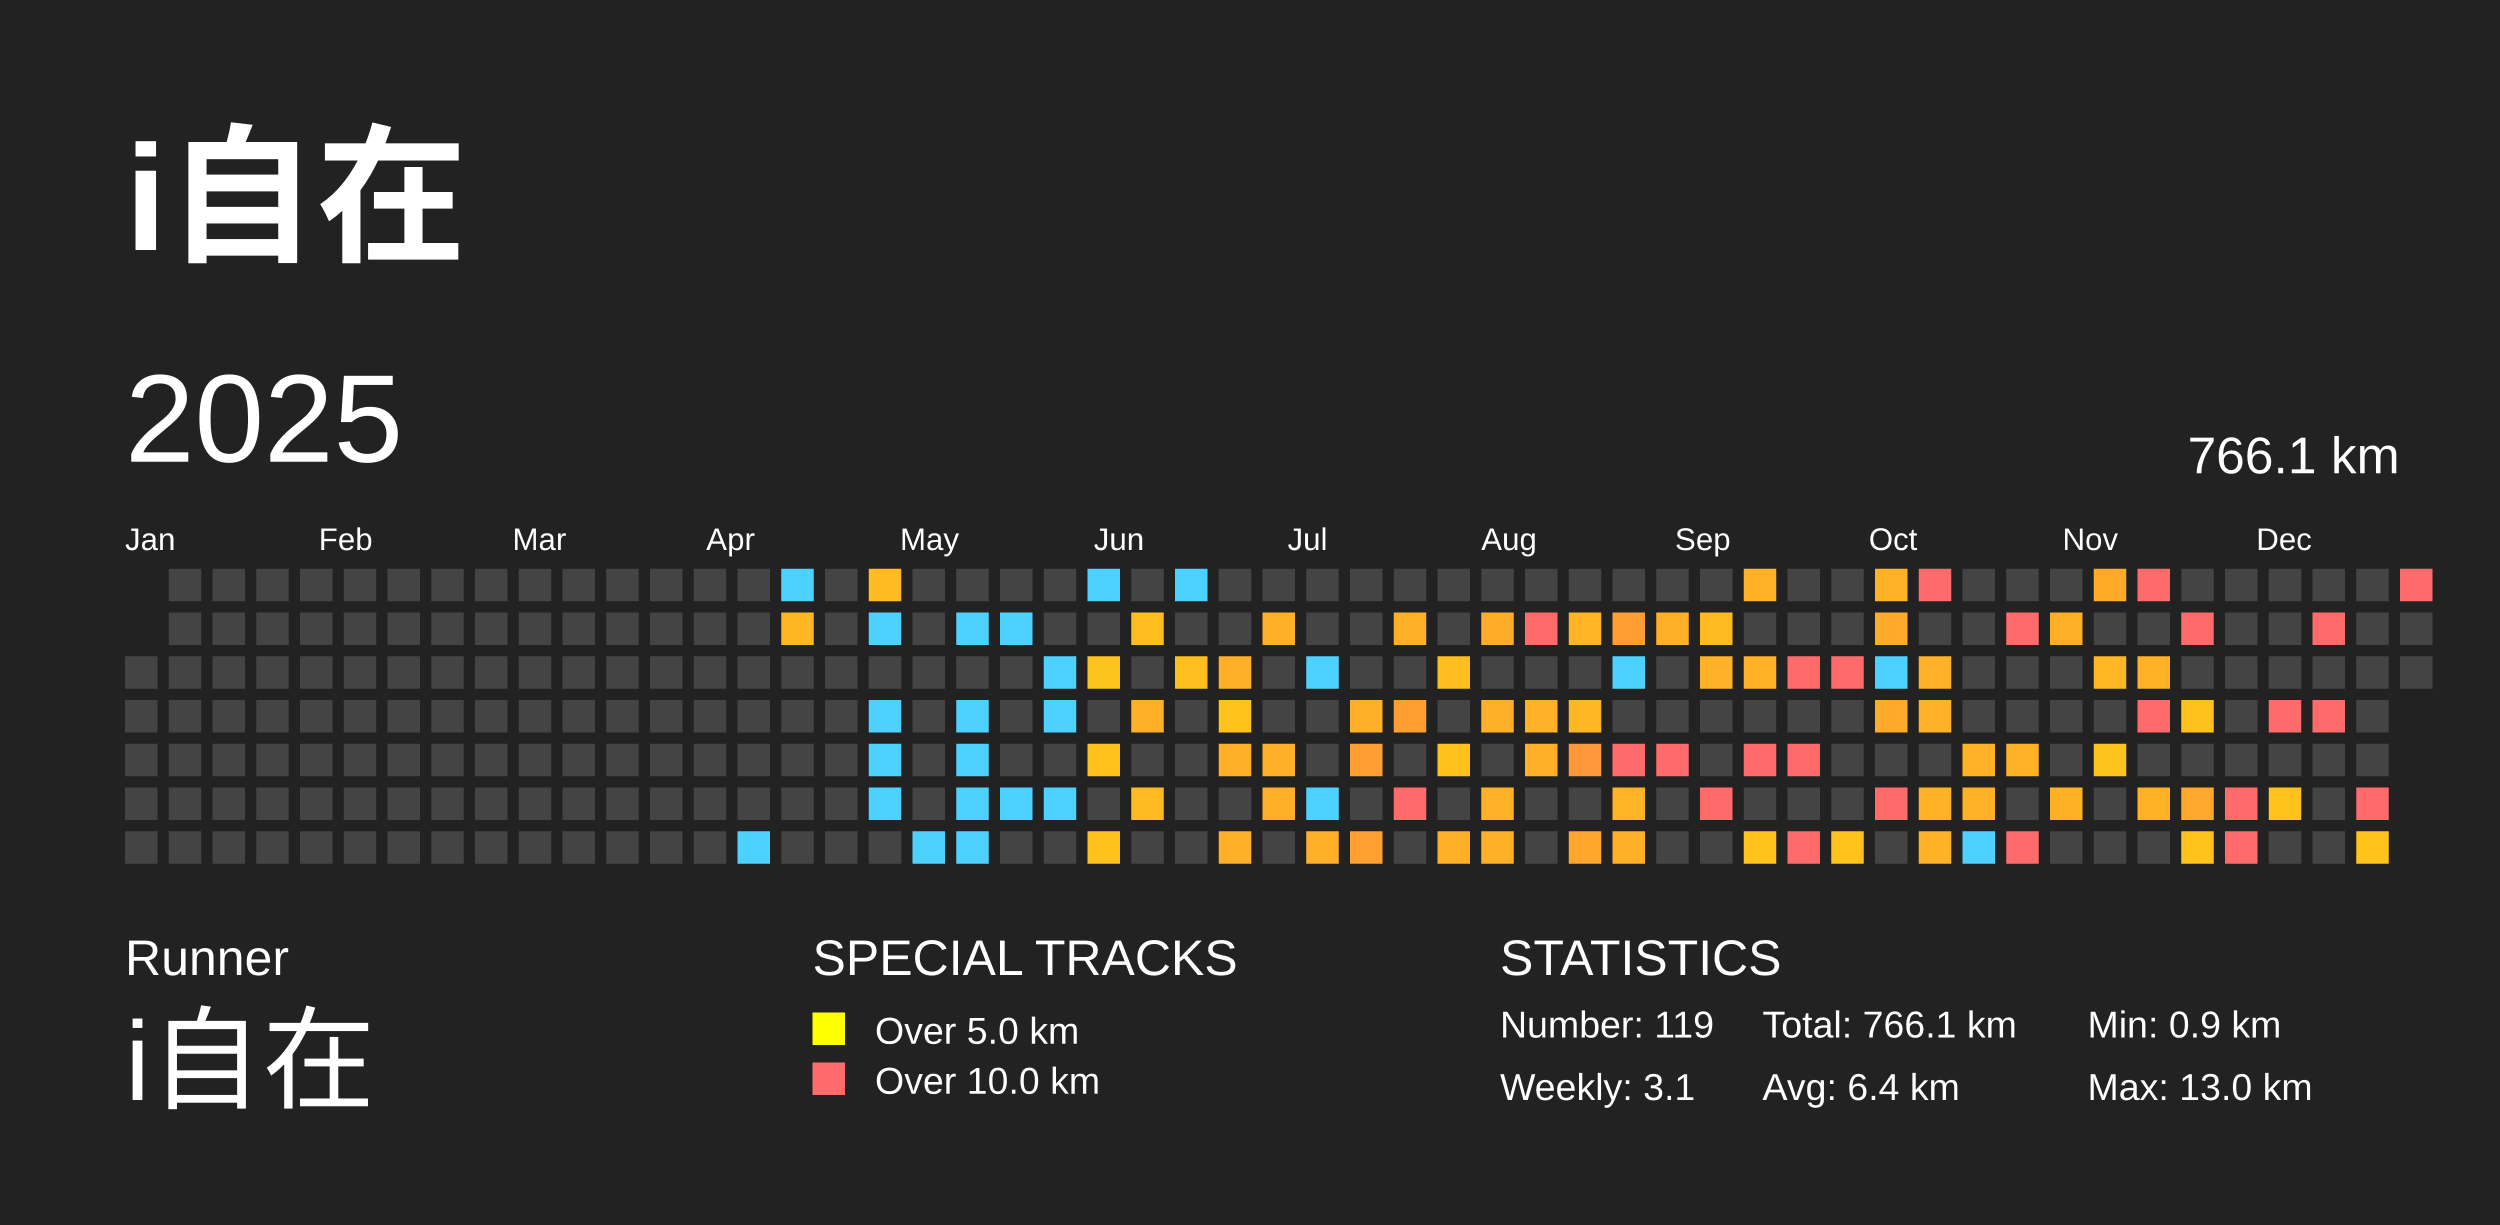
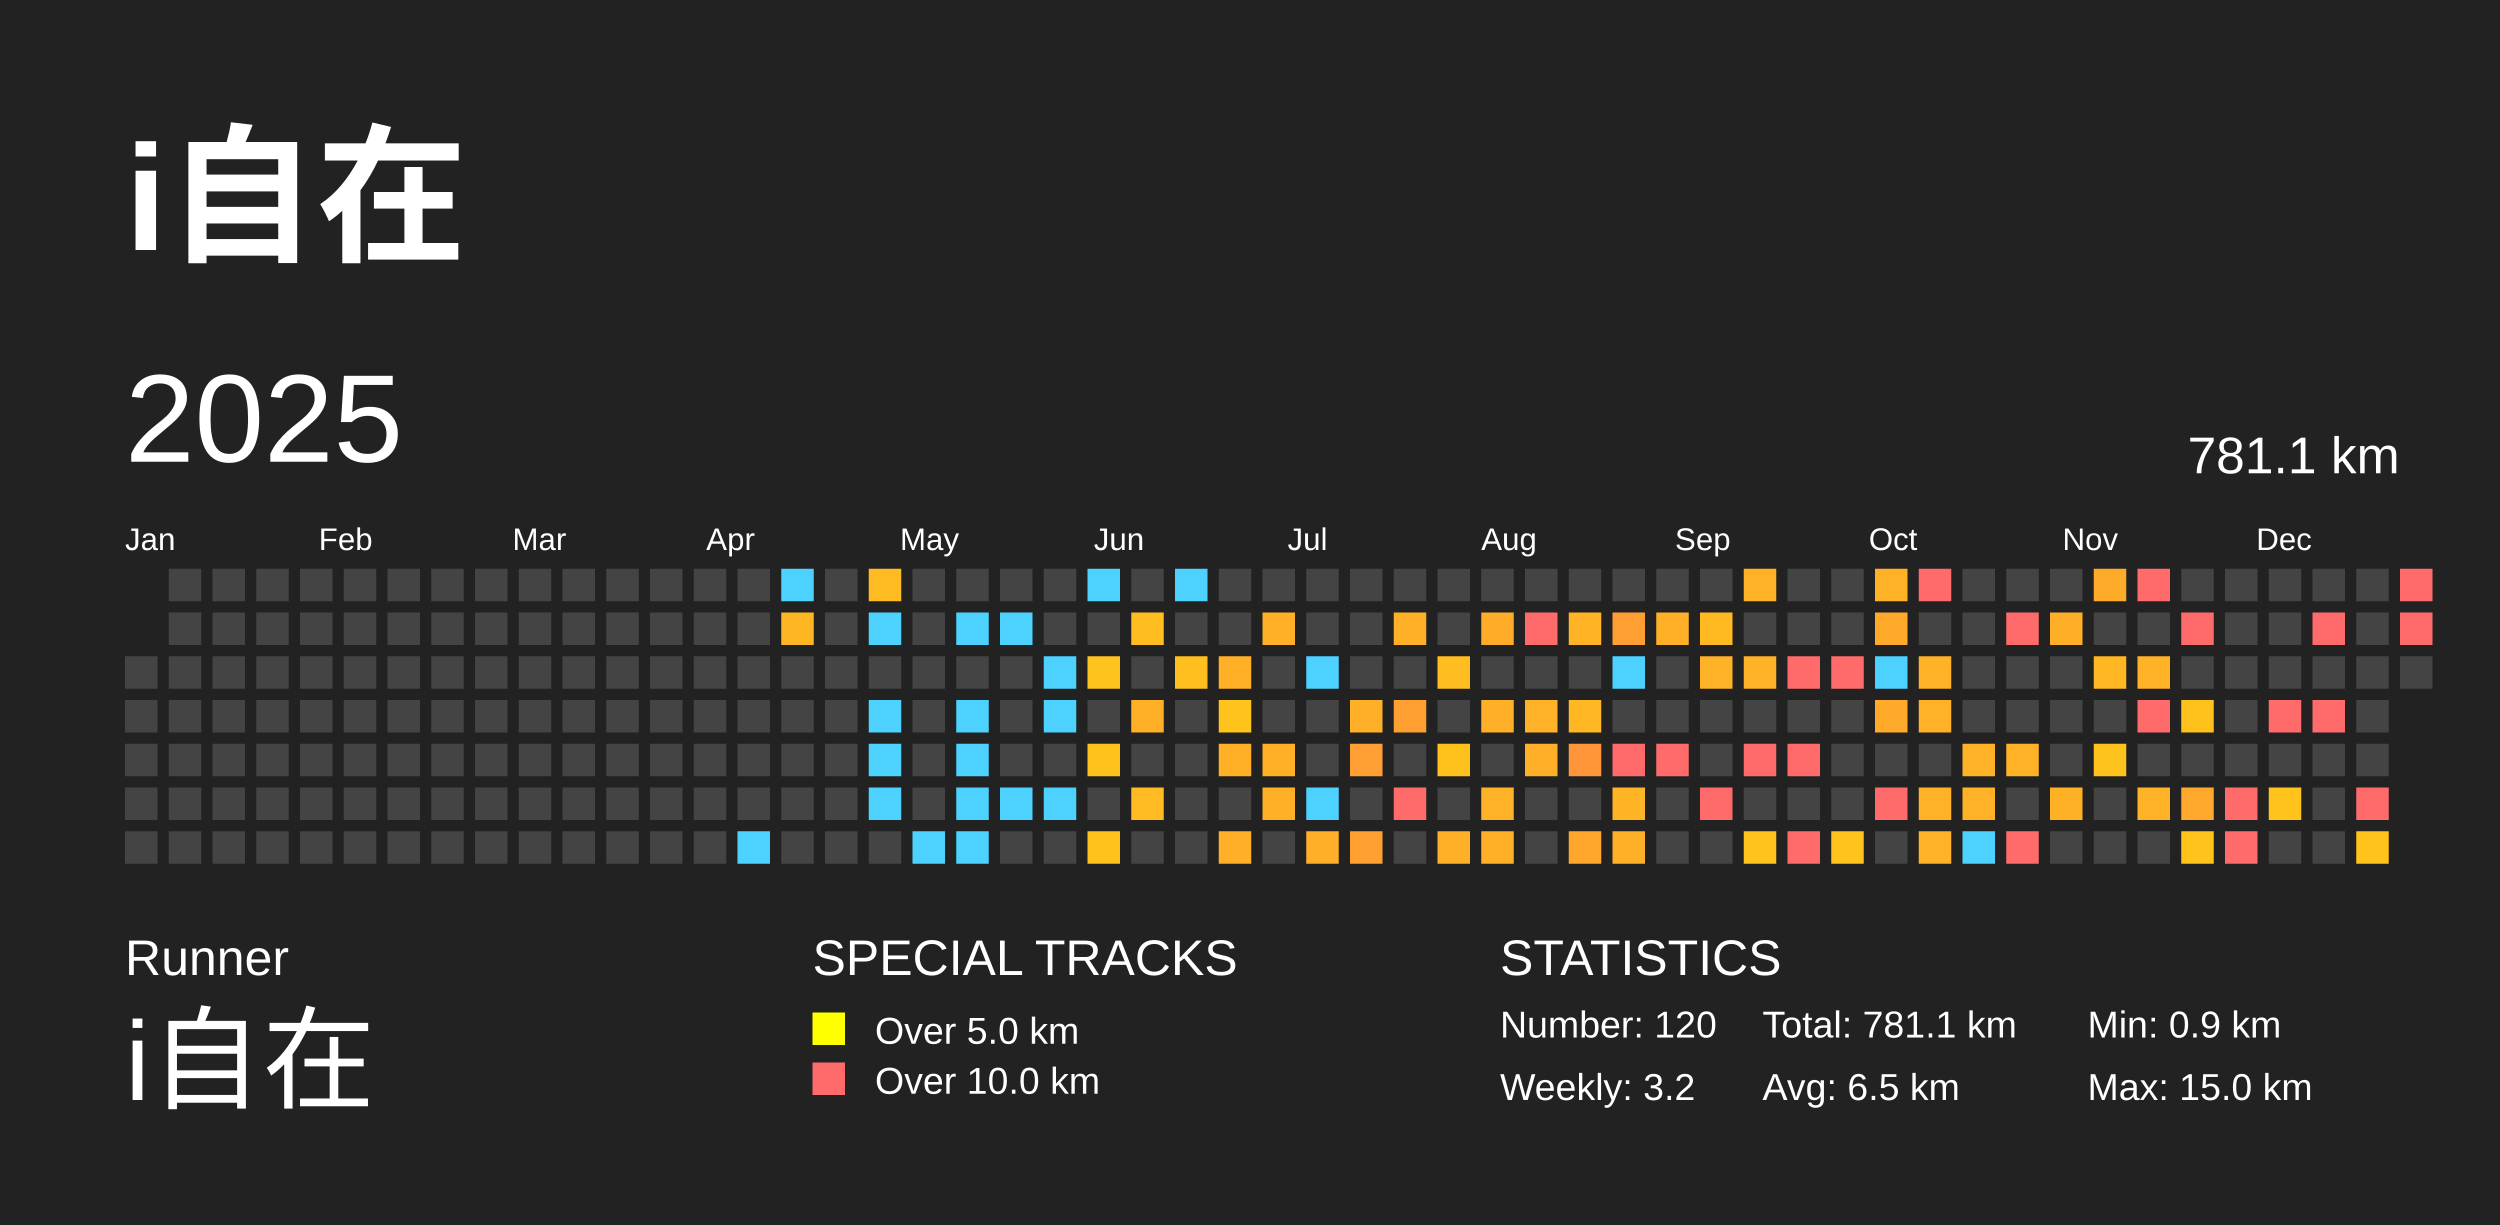
<svg xmlns="http://www.w3.org/2000/svg" baseProfile="full" height="98mm" version="1.1" viewBox="0,0,200,98" width="200mm">
  <defs />
  <rect fill="#222222" height="98" width="200" x="0" y="0" />
  <text fill="#FFFFFF" style="font-size:12px; font-family:Arial; font-weight:bold;" x="10" y="20">i自在</text>
  <text fill="#FFFFFF" style="font-size:4px; font-family:Arial" x="10" y="78">Runner</text>
  <text fill="#FFFFFF" style="font-size:9px; font-family:Arial" x="10" y="88">i自在</text>
  <text fill="#FFFFFF" style="font-size:4px; font-family:Arial" x="65" y="78">SPECIAL TRACKS</text>
  <rect fill="#FFFF00" height="2.6" width="2.6" x="65" y="81" />
  <text fill="#FFFFFF" style="font-size:3px; font-family:Arial" x="70" y="83.5">Over 5.0 km</text>
  <rect fill="#FF6B6B" height="2.6" width="2.6" x="65" y="85" />
  <text fill="#FFFFFF" style="font-size:3px; font-family:Arial" x="70" y="87.5">Over 10.0 km</text>
  <text fill="#FFFFFF" style="font-size:4px; font-family:Arial" x="120" y="78">STATISTICS</text>
-   <text fill="#FFFFFF" style="font-size:3px; font-family:Arial" x="120" y="83">Number: 119</text>
-   <text fill="#FFFFFF" style="font-size:3px; font-family:Arial" x="120" y="88">Weekly: 3.1</text>
-   <text fill="#FFFFFF" style="font-size:3px; font-family:Arial" x="141" y="83">Total: 766.1 km</text>
-   <text fill="#FFFFFF" style="font-size:3px; font-family:Arial" x="141" y="88">Avg: 6.4 km</text>
+   <text fill="#FFFFFF" style="font-size:3px; font-family:Arial" x="120" y="83">Number: 120</text>
+   <text fill="#FFFFFF" style="font-size:3px; font-family:Arial" x="120" y="88">Weekly: 3.2</text>
+   <text fill="#FFFFFF" style="font-size:3px; font-family:Arial" x="141" y="83">Total: 781.1 km</text>
+   <text fill="#FFFFFF" style="font-size:3px; font-family:Arial" x="141" y="88">Avg: 6.5 km</text>
  <text fill="#FFFFFF" style="font-size:3px; font-family:Arial" x="167" y="83">Min: 0.9 km</text>
-   <text fill="#FFFFFF" style="font-size:3px; font-family:Arial" x="167" y="88">Max: 13.0 km</text>
+   <text fill="#FFFFFF" style="font-size:3px; font-family:Arial" x="167" y="88">Max: 15.0 km</text>
  <text dominant-baseline="hanging" fill="#FFFFFF" style="font-size:10.0px; font-family:Arial;" x="10" y="30">2025</text>
-   <text dominant-baseline="hanging" fill="#FFFFFF" style="font-size:4.125px; font-family:Arial;" x="175" y="35">766.1 km</text>
+   <text dominant-baseline="hanging" fill="#FFFFFF" style="font-size:4.125px; font-family:Arial;" x="175" y="35">781.1 km</text>
  <text fill="#FFFFFF" style="font-size:2.5px; font-family:Arial" x="10.0" y="44">Jan</text>
  <text fill="#FFFFFF" style="font-size:2.5px; font-family:Arial" x="25.5" y="44">Feb</text>
  <text fill="#FFFFFF" style="font-size:2.5px; font-family:Arial" x="41.0" y="44">Mar</text>
  <text fill="#FFFFFF" style="font-size:2.5px; font-family:Arial" x="56.5" y="44">Apr</text>
  <text fill="#FFFFFF" style="font-size:2.5px; font-family:Arial" x="72.0" y="44">May</text>
  <text fill="#FFFFFF" style="font-size:2.5px; font-family:Arial" x="87.5" y="44">Jun</text>
  <text fill="#FFFFFF" style="font-size:2.5px; font-family:Arial" x="103.0" y="44">Jul</text>
  <text fill="#FFFFFF" style="font-size:2.5px; font-family:Arial" x="118.5" y="44">Aug</text>
  <text fill="#FFFFFF" style="font-size:2.5px; font-family:Arial" x="134.0" y="44">Sep</text>
  <text fill="#FFFFFF" style="font-size:2.5px; font-family:Arial" x="149.5" y="44">Oct</text>
  <text fill="#FFFFFF" style="font-size:2.5px; font-family:Arial" x="165.0" y="44">Nov</text>
  <text fill="#FFFFFF" style="font-size:2.5px; font-family:Arial" x="180.5" y="44">Dec</text>
  <rect fill="#444444" height="2.6" width="2.6" x="10.0" y="52.5" />
  <rect fill="#444444" height="2.6" width="2.6" x="10.0" y="56.0" />
  <rect fill="#444444" height="2.6" width="2.6" x="10.0" y="59.5" />
  <rect fill="#444444" height="2.6" width="2.6" x="10.0" y="63.0" />
  <rect fill="#444444" height="2.6" width="2.6" x="10.0" y="66.5" />
  <rect fill="#444444" height="2.6" width="2.6" x="13.5" y="45.5" />
  <rect fill="#444444" height="2.6" width="2.6" x="13.5" y="49.0" />
  <rect fill="#444444" height="2.6" width="2.6" x="13.5" y="52.5" />
  <rect fill="#444444" height="2.6" width="2.6" x="13.5" y="56.0" />
  <rect fill="#444444" height="2.6" width="2.6" x="13.5" y="59.5" />
  <rect fill="#444444" height="2.6" width="2.6" x="13.5" y="63.0" />
  <rect fill="#444444" height="2.6" width="2.6" x="13.5" y="66.5" />
  <rect fill="#444444" height="2.6" width="2.6" x="17.0" y="45.5" />
  <rect fill="#444444" height="2.6" width="2.6" x="17.0" y="49.0" />
  <rect fill="#444444" height="2.6" width="2.6" x="17.0" y="52.5" />
  <rect fill="#444444" height="2.6" width="2.6" x="17.0" y="56.0" />
  <rect fill="#444444" height="2.6" width="2.6" x="17.0" y="59.5" />
  <rect fill="#444444" height="2.6" width="2.6" x="17.0" y="63.0" />
  <rect fill="#444444" height="2.6" width="2.6" x="17.0" y="66.5" />
  <rect fill="#444444" height="2.6" width="2.6" x="20.5" y="45.5" />
  <rect fill="#444444" height="2.6" width="2.6" x="20.5" y="49.0" />
  <rect fill="#444444" height="2.6" width="2.6" x="20.5" y="52.5" />
  <rect fill="#444444" height="2.6" width="2.6" x="20.5" y="56.0" />
  <rect fill="#444444" height="2.6" width="2.6" x="20.5" y="59.5" />
  <rect fill="#444444" height="2.6" width="2.6" x="20.5" y="63.0" />
  <rect fill="#444444" height="2.6" width="2.6" x="20.5" y="66.5" />
  <rect fill="#444444" height="2.6" width="2.6" x="24.0" y="45.5" />
  <rect fill="#444444" height="2.6" width="2.6" x="24.0" y="49.0" />
  <rect fill="#444444" height="2.6" width="2.6" x="24.0" y="52.5" />
  <rect fill="#444444" height="2.6" width="2.6" x="24.0" y="56.0" />
  <rect fill="#444444" height="2.6" width="2.6" x="24.0" y="59.5" />
  <rect fill="#444444" height="2.6" width="2.6" x="24.0" y="63.0" />
  <rect fill="#444444" height="2.6" width="2.6" x="24.0" y="66.5" />
  <rect fill="#444444" height="2.6" width="2.6" x="27.5" y="45.5" />
  <rect fill="#444444" height="2.6" width="2.6" x="27.5" y="49.0" />
  <rect fill="#444444" height="2.6" width="2.6" x="27.5" y="52.5" />
  <rect fill="#444444" height="2.6" width="2.6" x="27.5" y="56.0" />
  <rect fill="#444444" height="2.6" width="2.6" x="27.5" y="59.5" />
  <rect fill="#444444" height="2.6" width="2.6" x="27.5" y="63.0" />
  <rect fill="#444444" height="2.6" width="2.6" x="27.5" y="66.5" />
  <rect fill="#444444" height="2.6" width="2.6" x="31.0" y="45.5" />
  <rect fill="#444444" height="2.6" width="2.6" x="31.0" y="49.0" />
  <rect fill="#444444" height="2.6" width="2.6" x="31.0" y="52.5" />
  <rect fill="#444444" height="2.6" width="2.6" x="31.0" y="56.0" />
  <rect fill="#444444" height="2.6" width="2.6" x="31.0" y="59.5" />
  <rect fill="#444444" height="2.6" width="2.6" x="31.0" y="63.0" />
  <rect fill="#444444" height="2.6" width="2.6" x="31.0" y="66.5" />
  <rect fill="#444444" height="2.6" width="2.6" x="34.5" y="45.5" />
  <rect fill="#444444" height="2.6" width="2.6" x="34.5" y="49.0" />
  <rect fill="#444444" height="2.6" width="2.6" x="34.5" y="52.5" />
  <rect fill="#444444" height="2.6" width="2.6" x="34.5" y="56.0" />
  <rect fill="#444444" height="2.6" width="2.6" x="34.5" y="59.5" />
  <rect fill="#444444" height="2.6" width="2.6" x="34.5" y="63.0" />
  <rect fill="#444444" height="2.6" width="2.6" x="34.5" y="66.5" />
  <rect fill="#444444" height="2.6" width="2.6" x="38.0" y="45.5" />
  <rect fill="#444444" height="2.6" width="2.6" x="38.0" y="49.0" />
  <rect fill="#444444" height="2.6" width="2.6" x="38.0" y="52.5" />
  <rect fill="#444444" height="2.6" width="2.6" x="38.0" y="56.0" />
  <rect fill="#444444" height="2.6" width="2.6" x="38.0" y="59.5" />
  <rect fill="#444444" height="2.6" width="2.6" x="38.0" y="63.0" />
  <rect fill="#444444" height="2.6" width="2.6" x="38.0" y="66.5" />
  <rect fill="#444444" height="2.6" width="2.6" x="41.5" y="45.5" />
  <rect fill="#444444" height="2.6" width="2.6" x="41.5" y="49.0" />
  <rect fill="#444444" height="2.6" width="2.6" x="41.5" y="52.5" />
  <rect fill="#444444" height="2.6" width="2.6" x="41.5" y="56.0" />
  <rect fill="#444444" height="2.6" width="2.6" x="41.5" y="59.5" />
  <rect fill="#444444" height="2.6" width="2.6" x="41.5" y="63.0" />
  <rect fill="#444444" height="2.6" width="2.6" x="41.5" y="66.5" />
  <rect fill="#444444" height="2.6" width="2.6" x="45.0" y="45.5" />
  <rect fill="#444444" height="2.6" width="2.6" x="45.0" y="49.0" />
  <rect fill="#444444" height="2.6" width="2.6" x="45.0" y="52.5" />
  <rect fill="#444444" height="2.6" width="2.6" x="45.0" y="56.0" />
  <rect fill="#444444" height="2.6" width="2.6" x="45.0" y="59.5" />
  <rect fill="#444444" height="2.6" width="2.6" x="45.0" y="63.0" />
  <rect fill="#444444" height="2.6" width="2.6" x="45.0" y="66.5" />
  <rect fill="#444444" height="2.6" width="2.6" x="48.5" y="45.5" />
  <rect fill="#444444" height="2.6" width="2.6" x="48.5" y="49.0" />
  <rect fill="#444444" height="2.6" width="2.6" x="48.5" y="52.5" />
  <rect fill="#444444" height="2.6" width="2.6" x="48.5" y="56.0" />
  <rect fill="#444444" height="2.6" width="2.6" x="48.5" y="59.5" />
  <rect fill="#444444" height="2.6" width="2.6" x="48.5" y="63.0" />
  <rect fill="#444444" height="2.6" width="2.6" x="48.5" y="66.5" />
  <rect fill="#444444" height="2.6" width="2.6" x="52.0" y="45.5" />
  <rect fill="#444444" height="2.6" width="2.6" x="52.0" y="49.0" />
  <rect fill="#444444" height="2.6" width="2.6" x="52.0" y="52.5" />
  <rect fill="#444444" height="2.6" width="2.6" x="52.0" y="56.0" />
  <rect fill="#444444" height="2.6" width="2.6" x="52.0" y="59.5" />
  <rect fill="#444444" height="2.6" width="2.6" x="52.0" y="63.0" />
  <rect fill="#444444" height="2.6" width="2.6" x="52.0" y="66.5" />
  <rect fill="#444444" height="2.6" width="2.6" x="55.5" y="45.5" />
  <rect fill="#444444" height="2.6" width="2.6" x="55.5" y="49.0" />
  <rect fill="#444444" height="2.6" width="2.6" x="55.5" y="52.5" />
  <rect fill="#444444" height="2.6" width="2.6" x="55.5" y="56.0" />
  <rect fill="#444444" height="2.6" width="2.6" x="55.5" y="59.5" />
  <rect fill="#444444" height="2.6" width="2.6" x="55.5" y="63.0" />
  <rect fill="#444444" height="2.6" width="2.6" x="55.5" y="66.5" />
  <rect fill="#444444" height="2.6" width="2.6" x="59.0" y="45.5" />
  <rect fill="#444444" height="2.6" width="2.6" x="59.0" y="49.0" />
  <rect fill="#444444" height="2.6" width="2.6" x="59.0" y="52.5" />
  <rect fill="#444444" height="2.6" width="2.6" x="59.0" y="56.0" />
  <rect fill="#444444" height="2.6" width="2.6" x="59.0" y="59.5" />
  <rect fill="#444444" height="2.6" width="2.6" x="59.0" y="63.0" />
  <rect fill="#4dd2ff" height="2.6" width="2.6" x="59.0" y="66.5" />
  <rect fill="#4dd2ff" height="2.6" width="2.6" x="62.5" y="45.5" />
  <rect fill="#ffb623" height="2.6" width="2.6" x="62.5" y="49.0" />
  <rect fill="#444444" height="2.6" width="2.6" x="62.5" y="52.5" />
  <rect fill="#444444" height="2.6" width="2.6" x="62.5" y="56.0" />
  <rect fill="#444444" height="2.6" width="2.6" x="62.5" y="59.5" />
  <rect fill="#444444" height="2.6" width="2.6" x="62.5" y="63.0" />
  <rect fill="#444444" height="2.6" width="2.6" x="62.5" y="66.5" />
  <rect fill="#444444" height="2.6" width="2.6" x="66.0" y="45.5" />
  <rect fill="#444444" height="2.6" width="2.6" x="66.0" y="49.0" />
  <rect fill="#444444" height="2.6" width="2.6" x="66.0" y="52.5" />
  <rect fill="#444444" height="2.6" width="2.6" x="66.0" y="56.0" />
  <rect fill="#444444" height="2.6" width="2.6" x="66.0" y="59.5" />
  <rect fill="#444444" height="2.6" width="2.6" x="66.0" y="63.0" />
  <rect fill="#444444" height="2.6" width="2.6" x="66.0" y="66.5" />
  <rect fill="#ffbb21" height="2.6" width="2.6" x="69.5" y="45.5" />
  <rect fill="#4dd2ff" height="2.6" width="2.6" x="69.5" y="49.0" />
  <rect fill="#444444" height="2.6" width="2.6" x="69.5" y="52.5" />
  <rect fill="#4dd2ff" height="2.6" width="2.6" x="69.5" y="56.0" />
  <rect fill="#4dd2ff" height="2.6" width="2.6" x="69.5" y="59.5" />
  <rect fill="#4dd2ff" height="2.6" width="2.6" x="69.5" y="63.0" />
  <rect fill="#444444" height="2.6" width="2.6" x="69.5" y="66.5" />
  <rect fill="#444444" height="2.6" width="2.6" x="73.0" y="45.5" />
  <rect fill="#444444" height="2.6" width="2.6" x="73.0" y="49.0" />
  <rect fill="#444444" height="2.6" width="2.6" x="73.0" y="52.5" />
  <rect fill="#444444" height="2.6" width="2.6" x="73.0" y="56.0" />
  <rect fill="#444444" height="2.6" width="2.6" x="73.0" y="59.5" />
  <rect fill="#444444" height="2.6" width="2.6" x="73.0" y="63.0" />
  <rect fill="#4dd2ff" height="2.6" width="2.6" x="73.0" y="66.5" />
  <rect fill="#444444" height="2.6" width="2.6" x="76.5" y="45.5" />
  <rect fill="#4dd2ff" height="2.6" width="2.6" x="76.5" y="49.0" />
  <rect fill="#444444" height="2.6" width="2.6" x="76.5" y="52.5" />
  <rect fill="#4dd2ff" height="2.6" width="2.6" x="76.5" y="56.0" />
  <rect fill="#4dd2ff" height="2.6" width="2.6" x="76.5" y="59.5" />
  <rect fill="#4dd2ff" height="2.6" width="2.6" x="76.5" y="63.0" />
  <rect fill="#4dd2ff" height="2.6" width="2.6" x="76.5" y="66.5" />
  <rect fill="#444444" height="2.6" width="2.6" x="80.0" y="45.5" />
  <rect fill="#4dd2ff" height="2.6" width="2.6" x="80.0" y="49.0" />
  <rect fill="#444444" height="2.6" width="2.6" x="80.0" y="52.5" />
  <rect fill="#444444" height="2.6" width="2.6" x="80.0" y="56.0" />
  <rect fill="#444444" height="2.6" width="2.6" x="80.0" y="59.5" />
  <rect fill="#4dd2ff" height="2.6" width="2.6" x="80.0" y="63.0" />
  <rect fill="#444444" height="2.6" width="2.6" x="80.0" y="66.5" />
  <rect fill="#444444" height="2.6" width="2.6" x="83.5" y="45.5" />
  <rect fill="#444444" height="2.6" width="2.6" x="83.5" y="49.0" />
  <rect fill="#4dd2ff" height="2.6" width="2.6" x="83.5" y="52.5" />
  <rect fill="#4dd2ff" height="2.6" width="2.6" x="83.5" y="56.0" />
  <rect fill="#444444" height="2.6" width="2.6" x="83.5" y="59.5" />
  <rect fill="#4dd2ff" height="2.6" width="2.6" x="83.5" y="63.0" />
  <rect fill="#444444" height="2.6" width="2.6" x="83.5" y="66.5" />
  <rect fill="#4dd2ff" height="2.6" width="2.6" x="87.0" y="45.5" />
  <rect fill="#444444" height="2.6" width="2.6" x="87.0" y="49.0" />
  <rect fill="#ffc31d" height="2.6" width="2.6" x="87.0" y="52.5" />
  <rect fill="#444444" height="2.6" width="2.6" x="87.0" y="56.0" />
  <rect fill="#ffc21d" height="2.6" width="2.6" x="87.0" y="59.5" />
  <rect fill="#444444" height="2.6" width="2.6" x="87.0" y="63.0" />
  <rect fill="#ffc21d" height="2.6" width="2.6" x="87.0" y="66.5" />
  <rect fill="#444444" height="2.6" width="2.6" x="90.5" y="45.5" />
  <rect fill="#ffbd1f" height="2.6" width="2.6" x="90.5" y="49.0" />
  <rect fill="#444444" height="2.6" width="2.6" x="90.5" y="52.5" />
  <rect fill="#ffb027" height="2.6" width="2.6" x="90.5" y="56.0" />
  <rect fill="#444444" height="2.6" width="2.6" x="90.5" y="59.5" />
  <rect fill="#ffbb21" height="2.6" width="2.6" x="90.5" y="63.0" />
  <rect fill="#444444" height="2.6" width="2.6" x="90.5" y="66.5" />
  <rect fill="#4dd2ff" height="2.6" width="2.6" x="94.0" y="45.5" />
  <rect fill="#444444" height="2.6" width="2.6" x="94.0" y="49.0" />
  <rect fill="#ffbf1e" height="2.6" width="2.6" x="94.0" y="52.5" />
  <rect fill="#444444" height="2.6" width="2.6" x="94.0" y="56.0" />
  <rect fill="#444444" height="2.6" width="2.6" x="94.0" y="59.5" />
  <rect fill="#444444" height="2.6" width="2.6" x="94.0" y="63.0" />
  <rect fill="#444444" height="2.6" width="2.6" x="94.0" y="66.5" />
  <rect fill="#444444" height="2.6" width="2.6" x="97.5" y="45.5" />
  <rect fill="#444444" height="2.6" width="2.6" x="97.5" y="49.0" />
  <rect fill="#ffb027" height="2.6" width="2.6" x="97.5" y="52.5" />
  <rect fill="#ffc31c" height="2.6" width="2.6" x="97.5" y="56.0" />
  <rect fill="#ffb027" height="2.6" width="2.6" x="97.5" y="59.5" />
  <rect fill="#444444" height="2.6" width="2.6" x="97.5" y="63.0" />
  <rect fill="#ffaf28" height="2.6" width="2.6" x="97.5" y="66.5" />
  <rect fill="#444444" height="2.6" width="2.6" x="101.0" y="45.5" />
  <rect fill="#ffb027" height="2.6" width="2.6" x="101.0" y="49.0" />
  <rect fill="#444444" height="2.6" width="2.6" x="101.0" y="52.5" />
  <rect fill="#444444" height="2.6" width="2.6" x="101.0" y="56.0" />
  <rect fill="#ffb027" height="2.6" width="2.6" x="101.0" y="59.5" />
  <rect fill="#ffb027" height="2.6" width="2.6" x="101.0" y="63.0" />
  <rect fill="#444444" height="2.6" width="2.6" x="101.0" y="66.5" />
  <rect fill="#444444" height="2.6" width="2.6" x="104.5" y="45.5" />
  <rect fill="#444444" height="2.6" width="2.6" x="104.5" y="49.0" />
  <rect fill="#4dd2ff" height="2.6" width="2.6" x="104.5" y="52.5" />
  <rect fill="#444444" height="2.6" width="2.6" x="104.5" y="56.0" />
  <rect fill="#444444" height="2.6" width="2.6" x="104.5" y="59.5" />
  <rect fill="#4dd2ff" height="2.6" width="2.6" x="104.5" y="63.0" />
  <rect fill="#ffaf28" height="2.6" width="2.6" x="104.5" y="66.5" />
  <rect fill="#444444" height="2.6" width="2.6" x="108.0" y="45.5" />
  <rect fill="#444444" height="2.6" width="2.6" x="108.0" y="49.0" />
  <rect fill="#444444" height="2.6" width="2.6" x="108.0" y="52.5" />
  <rect fill="#ffaf28" height="2.6" width="2.6" x="108.0" y="56.0" />
  <rect fill="#ff9e33" height="2.6" width="2.6" x="108.0" y="59.5" />
  <rect fill="#444444" height="2.6" width="2.6" x="108.0" y="63.0" />
  <rect fill="#ffa031" height="2.6" width="2.6" x="108.0" y="66.5" />
  <rect fill="#444444" height="2.6" width="2.6" x="111.5" y="45.5" />
  <rect fill="#ffb027" height="2.6" width="2.6" x="111.5" y="49.0" />
  <rect fill="#444444" height="2.6" width="2.6" x="111.5" y="52.5" />
  <rect fill="#ff9f32" height="2.6" width="2.6" x="111.5" y="56.0" />
  <rect fill="#444444" height="2.6" width="2.6" x="111.5" y="59.5" />
  <rect fill="#FF6B6B" height="2.6" width="2.6" x="111.5" y="63.0" />
  <rect fill="#444444" height="2.6" width="2.6" x="111.5" y="66.5" />
  <rect fill="#444444" height="2.6" width="2.6" x="115.0" y="45.5" />
  <rect fill="#444444" height="2.6" width="2.6" x="115.0" y="49.0" />
  <rect fill="#ffbe1f" height="2.6" width="2.6" x="115.0" y="52.5" />
  <rect fill="#444444" height="2.6" width="2.6" x="115.0" y="56.0" />
  <rect fill="#ffc21d" height="2.6" width="2.6" x="115.0" y="59.5" />
  <rect fill="#444444" height="2.6" width="2.6" x="115.0" y="63.0" />
  <rect fill="#ffb027" height="2.6" width="2.6" x="115.0" y="66.5" />
  <rect fill="#444444" height="2.6" width="2.6" x="118.5" y="45.5" />
  <rect fill="#ffad29" height="2.6" width="2.6" x="118.5" y="49.0" />
  <rect fill="#444444" height="2.6" width="2.6" x="118.5" y="52.5" />
  <rect fill="#ffaf28" height="2.6" width="2.6" x="118.5" y="56.0" />
  <rect fill="#444444" height="2.6" width="2.6" x="118.5" y="59.5" />
  <rect fill="#ffb127" height="2.6" width="2.6" x="118.5" y="63.0" />
  <rect fill="#ffb027" height="2.6" width="2.6" x="118.5" y="66.5" />
  <rect fill="#444444" height="2.6" width="2.6" x="122.0" y="45.5" />
  <rect fill="#FF6B6B" height="2.6" width="2.6" x="122.0" y="49.0" />
  <rect fill="#444444" height="2.6" width="2.6" x="122.0" y="52.5" />
  <rect fill="#ffb127" height="2.6" width="2.6" x="122.0" y="56.0" />
  <rect fill="#ffaf28" height="2.6" width="2.6" x="122.0" y="59.5" />
  <rect fill="#444444" height="2.6" width="2.6" x="122.0" y="63.0" />
  <rect fill="#444444" height="2.6" width="2.6" x="122.0" y="66.5" />
  <rect fill="#444444" height="2.6" width="2.6" x="125.5" y="45.5" />
  <rect fill="#ffb325" height="2.6" width="2.6" x="125.5" y="49.0" />
  <rect fill="#444444" height="2.6" width="2.6" x="125.5" y="52.5" />
  <rect fill="#ffb723" height="2.6" width="2.6" x="125.5" y="56.0" />
  <rect fill="#ff9639" height="2.6" width="2.6" x="125.5" y="59.5" />
  <rect fill="#444444" height="2.6" width="2.6" x="125.5" y="63.0" />
  <rect fill="#ffa72d" height="2.6" width="2.6" x="125.5" y="66.5" />
  <rect fill="#444444" height="2.6" width="2.6" x="129.0" y="45.5" />
  <rect fill="#ff9e33" height="2.6" width="2.6" x="129.0" y="49.0" />
  <rect fill="#4dd2ff" height="2.6" width="2.6" x="129.0" y="52.5" />
  <rect fill="#444444" height="2.6" width="2.6" x="129.0" y="56.0" />
  <rect fill="#FF6B6B" height="2.6" width="2.6" x="129.0" y="59.5" />
  <rect fill="#ffb425" height="2.6" width="2.6" x="129.0" y="63.0" />
  <rect fill="#ffb027" height="2.6" width="2.6" x="129.0" y="66.5" />
  <rect fill="#444444" height="2.6" width="2.6" x="132.5" y="45.5" />
  <rect fill="#ffb027" height="2.6" width="2.6" x="132.5" y="49.0" />
  <rect fill="#444444" height="2.6" width="2.6" x="132.5" y="52.5" />
  <rect fill="#444444" height="2.6" width="2.6" x="132.5" y="56.0" />
  <rect fill="#FF6B6B" height="2.6" width="2.6" x="132.5" y="59.5" />
  <rect fill="#444444" height="2.6" width="2.6" x="132.5" y="63.0" />
  <rect fill="#444444" height="2.6" width="2.6" x="132.5" y="66.5" />
  <rect fill="#444444" height="2.6" width="2.6" x="136.0" y="45.5" />
  <rect fill="#ffba21" height="2.6" width="2.6" x="136.0" y="49.0" />
  <rect fill="#ffb127" height="2.6" width="2.6" x="136.0" y="52.5" />
  <rect fill="#444444" height="2.6" width="2.6" x="136.0" y="56.0" />
  <rect fill="#444444" height="2.6" width="2.6" x="136.0" y="59.5" />
  <rect fill="#FF6B6B" height="2.6" width="2.6" x="136.0" y="63.0" />
  <rect fill="#444444" height="2.6" width="2.6" x="136.0" y="66.5" />
  <rect fill="#ffb226" height="2.6" width="2.6" x="139.5" y="45.5" />
  <rect fill="#444444" height="2.6" width="2.6" x="139.5" y="49.0" />
  <rect fill="#ffb226" height="2.6" width="2.6" x="139.5" y="52.5" />
  <rect fill="#444444" height="2.6" width="2.6" x="139.5" y="56.0" />
  <rect fill="#FF6B6B" height="2.6" width="2.6" x="139.5" y="59.5" />
  <rect fill="#444444" height="2.6" width="2.6" x="139.5" y="63.0" />
  <rect fill="#ffc31c" height="2.6" width="2.6" x="139.5" y="66.5" />
  <rect fill="#444444" height="2.6" width="2.6" x="143.0" y="45.5" />
  <rect fill="#444444" height="2.6" width="2.6" x="143.0" y="49.0" />
  <rect fill="#FF6B6B" height="2.6" width="2.6" x="143.0" y="52.5" />
  <rect fill="#444444" height="2.6" width="2.6" x="143.0" y="56.0" />
  <rect fill="#FF6B6B" height="2.6" width="2.6" x="143.0" y="59.5" />
  <rect fill="#444444" height="2.6" width="2.6" x="143.0" y="63.0" />
  <rect fill="#FF6B6B" height="2.6" width="2.6" x="143.0" y="66.5" />
  <rect fill="#444444" height="2.6" width="2.6" x="146.5" y="45.5" />
  <rect fill="#444444" height="2.6" width="2.6" x="146.5" y="49.0" />
  <rect fill="#FF6B6B" height="2.6" width="2.6" x="146.5" y="52.5" />
  <rect fill="#444444" height="2.6" width="2.6" x="146.5" y="56.0" />
  <rect fill="#444444" height="2.6" width="2.6" x="146.5" y="59.5" />
  <rect fill="#444444" height="2.6" width="2.6" x="146.5" y="63.0" />
  <rect fill="#ffc31c" height="2.6" width="2.6" x="146.5" y="66.5" />
  <rect fill="#ffb226" height="2.6" width="2.6" x="150.0" y="45.5" />
  <rect fill="#ffaa2b" height="2.6" width="2.6" x="150.0" y="49.0" />
  <rect fill="#4dd2ff" height="2.6" width="2.6" x="150.0" y="52.5" />
  <rect fill="#ffaa2b" height="2.6" width="2.6" x="150.0" y="56.0" />
  <rect fill="#444444" height="2.6" width="2.6" x="150.0" y="59.5" />
  <rect fill="#FF6B6B" height="2.6" width="2.6" x="150.0" y="63.0" />
  <rect fill="#444444" height="2.6" width="2.6" x="150.0" y="66.5" />
  <rect fill="#FF6B6B" height="2.6" width="2.6" x="153.5" y="45.5" />
  <rect fill="#444444" height="2.6" width="2.6" x="153.5" y="49.0" />
  <rect fill="#ffb127" height="2.6" width="2.6" x="153.5" y="52.5" />
  <rect fill="#ffb127" height="2.6" width="2.6" x="153.5" y="56.0" />
  <rect fill="#444444" height="2.6" width="2.6" x="153.5" y="59.5" />
  <rect fill="#ffb226" height="2.6" width="2.6" x="153.5" y="63.0" />
  <rect fill="#ffb226" height="2.6" width="2.6" x="153.5" y="66.5" />
  <rect fill="#444444" height="2.6" width="2.6" x="157.0" y="45.5" />
  <rect fill="#444444" height="2.6" width="2.6" x="157.0" y="49.0" />
  <rect fill="#444444" height="2.6" width="2.6" x="157.0" y="52.5" />
  <rect fill="#444444" height="2.6" width="2.6" x="157.0" y="56.0" />
  <rect fill="#ffb226" height="2.6" width="2.6" x="157.0" y="59.5" />
  <rect fill="#ffb226" height="2.6" width="2.6" x="157.0" y="63.0" />
  <rect fill="#4dd2ff" height="2.6" width="2.6" x="157.0" y="66.5" />
  <rect fill="#444444" height="2.6" width="2.6" x="160.5" y="45.5" />
  <rect fill="#FF6B6B" height="2.6" width="2.6" x="160.5" y="49.0" />
  <rect fill="#444444" height="2.6" width="2.6" x="160.5" y="52.5" />
  <rect fill="#444444" height="2.6" width="2.6" x="160.5" y="56.0" />
  <rect fill="#ffb226" height="2.6" width="2.6" x="160.5" y="59.5" />
  <rect fill="#444444" height="2.6" width="2.6" x="160.5" y="63.0" />
  <rect fill="#FF6B6B" height="2.6" width="2.6" x="160.5" y="66.5" />
  <rect fill="#444444" height="2.6" width="2.6" x="164.0" y="45.5" />
  <rect fill="#ffae28" height="2.6" width="2.6" x="164.0" y="49.0" />
  <rect fill="#444444" height="2.6" width="2.6" x="164.0" y="52.5" />
  <rect fill="#444444" height="2.6" width="2.6" x="164.0" y="56.0" />
  <rect fill="#444444" height="2.6" width="2.6" x="164.0" y="59.5" />
  <rect fill="#ffb126" height="2.6" width="2.6" x="164.0" y="63.0" />
  <rect fill="#444444" height="2.6" width="2.6" x="164.0" y="66.5" />
  <rect fill="#ffab2a" height="2.6" width="2.6" x="167.5" y="45.5" />
  <rect fill="#444444" height="2.6" width="2.6" x="167.5" y="49.0" />
  <rect fill="#ffb723" height="2.6" width="2.6" x="167.5" y="52.5" />
  <rect fill="#444444" height="2.6" width="2.6" x="167.5" y="56.0" />
  <rect fill="#ffc31d" height="2.6" width="2.6" x="167.5" y="59.5" />
  <rect fill="#444444" height="2.6" width="2.6" x="167.5" y="63.0" />
  <rect fill="#444444" height="2.6" width="2.6" x="167.5" y="66.5" />
  <rect fill="#FF6B6B" height="2.6" width="2.6" x="171.0" y="45.5" />
  <rect fill="#444444" height="2.6" width="2.6" x="171.0" y="49.0" />
  <rect fill="#ffb226" height="2.6" width="2.6" x="171.0" y="52.5" />
  <rect fill="#FF6B6B" height="2.6" width="2.6" x="171.0" y="56.0" />
  <rect fill="#444444" height="2.6" width="2.6" x="171.0" y="59.5" />
  <rect fill="#ffb226" height="2.6" width="2.6" x="171.0" y="63.0" />
  <rect fill="#444444" height="2.6" width="2.6" x="171.0" y="66.5" />
  <rect fill="#444444" height="2.6" width="2.6" x="174.5" y="45.5" />
  <rect fill="#FF6B6B" height="2.6" width="2.6" x="174.5" y="49.0" />
  <rect fill="#444444" height="2.6" width="2.6" x="174.5" y="52.5" />
  <rect fill="#ffc21d" height="2.6" width="2.6" x="174.5" y="56.0" />
  <rect fill="#444444" height="2.6" width="2.6" x="174.5" y="59.5" />
  <rect fill="#ffa82c" height="2.6" width="2.6" x="174.5" y="63.0" />
  <rect fill="#ffc31c" height="2.6" width="2.6" x="174.5" y="66.5" />
  <rect fill="#444444" height="2.6" width="2.6" x="178.0" y="45.5" />
  <rect fill="#444444" height="2.6" width="2.6" x="178.0" y="49.0" />
  <rect fill="#444444" height="2.6" width="2.6" x="178.0" y="52.5" />
  <rect fill="#444444" height="2.6" width="2.6" x="178.0" y="56.0" />
  <rect fill="#444444" height="2.6" width="2.6" x="178.0" y="59.5" />
  <rect fill="#FF6B6B" height="2.6" width="2.6" x="178.0" y="63.0" />
  <rect fill="#FF6B6B" height="2.6" width="2.6" x="178.0" y="66.5" />
  <rect fill="#444444" height="2.6" width="2.6" x="181.5" y="45.5" />
  <rect fill="#444444" height="2.6" width="2.6" x="181.5" y="49.0" />
  <rect fill="#444444" height="2.6" width="2.6" x="181.5" y="52.5" />
  <rect fill="#FF6B6B" height="2.6" width="2.6" x="181.5" y="56.0" />
  <rect fill="#444444" height="2.6" width="2.6" x="181.5" y="59.5" />
  <rect fill="#ffc31c" height="2.6" width="2.6" x="181.5" y="63.0" />
  <rect fill="#444444" height="2.6" width="2.6" x="181.5" y="66.5" />
  <rect fill="#444444" height="2.6" width="2.6" x="185.0" y="45.5" />
  <rect fill="#FF6B6B" height="2.6" width="2.6" x="185.0" y="49.0" />
  <rect fill="#444444" height="2.6" width="2.6" x="185.0" y="52.5" />
  <rect fill="#FF6B6B" height="2.6" width="2.6" x="185.0" y="56.0" />
  <rect fill="#444444" height="2.6" width="2.6" x="185.0" y="59.5" />
  <rect fill="#444444" height="2.6" width="2.6" x="185.0" y="63.0" />
  <rect fill="#444444" height="2.6" width="2.6" x="185.0" y="66.5" />
  <rect fill="#444444" height="2.6" width="2.6" x="188.5" y="45.5" />
  <rect fill="#444444" height="2.6" width="2.6" x="188.5" y="49.0" />
  <rect fill="#444444" height="2.6" width="2.6" x="188.5" y="52.5" />
  <rect fill="#444444" height="2.6" width="2.6" x="188.5" y="56.0" />
  <rect fill="#444444" height="2.6" width="2.6" x="188.5" y="59.5" />
  <rect fill="#FF6B6B" height="2.6" width="2.6" x="188.5" y="63.0" />
  <rect fill="#ffc31c" height="2.6" width="2.6" x="188.5" y="66.5" />
  <rect fill="#FF6B6B" height="2.6" width="2.6" x="192.0" y="45.5" />
-   <rect fill="#444444" height="2.6" width="2.6" x="192.0" y="49.0" />
+   <rect fill="#FF6B6B" height="2.6" width="2.6" x="192.0" y="49.0" />
  <rect fill="#444444" height="2.6" width="2.6" x="192.0" y="52.5" />
</svg>
